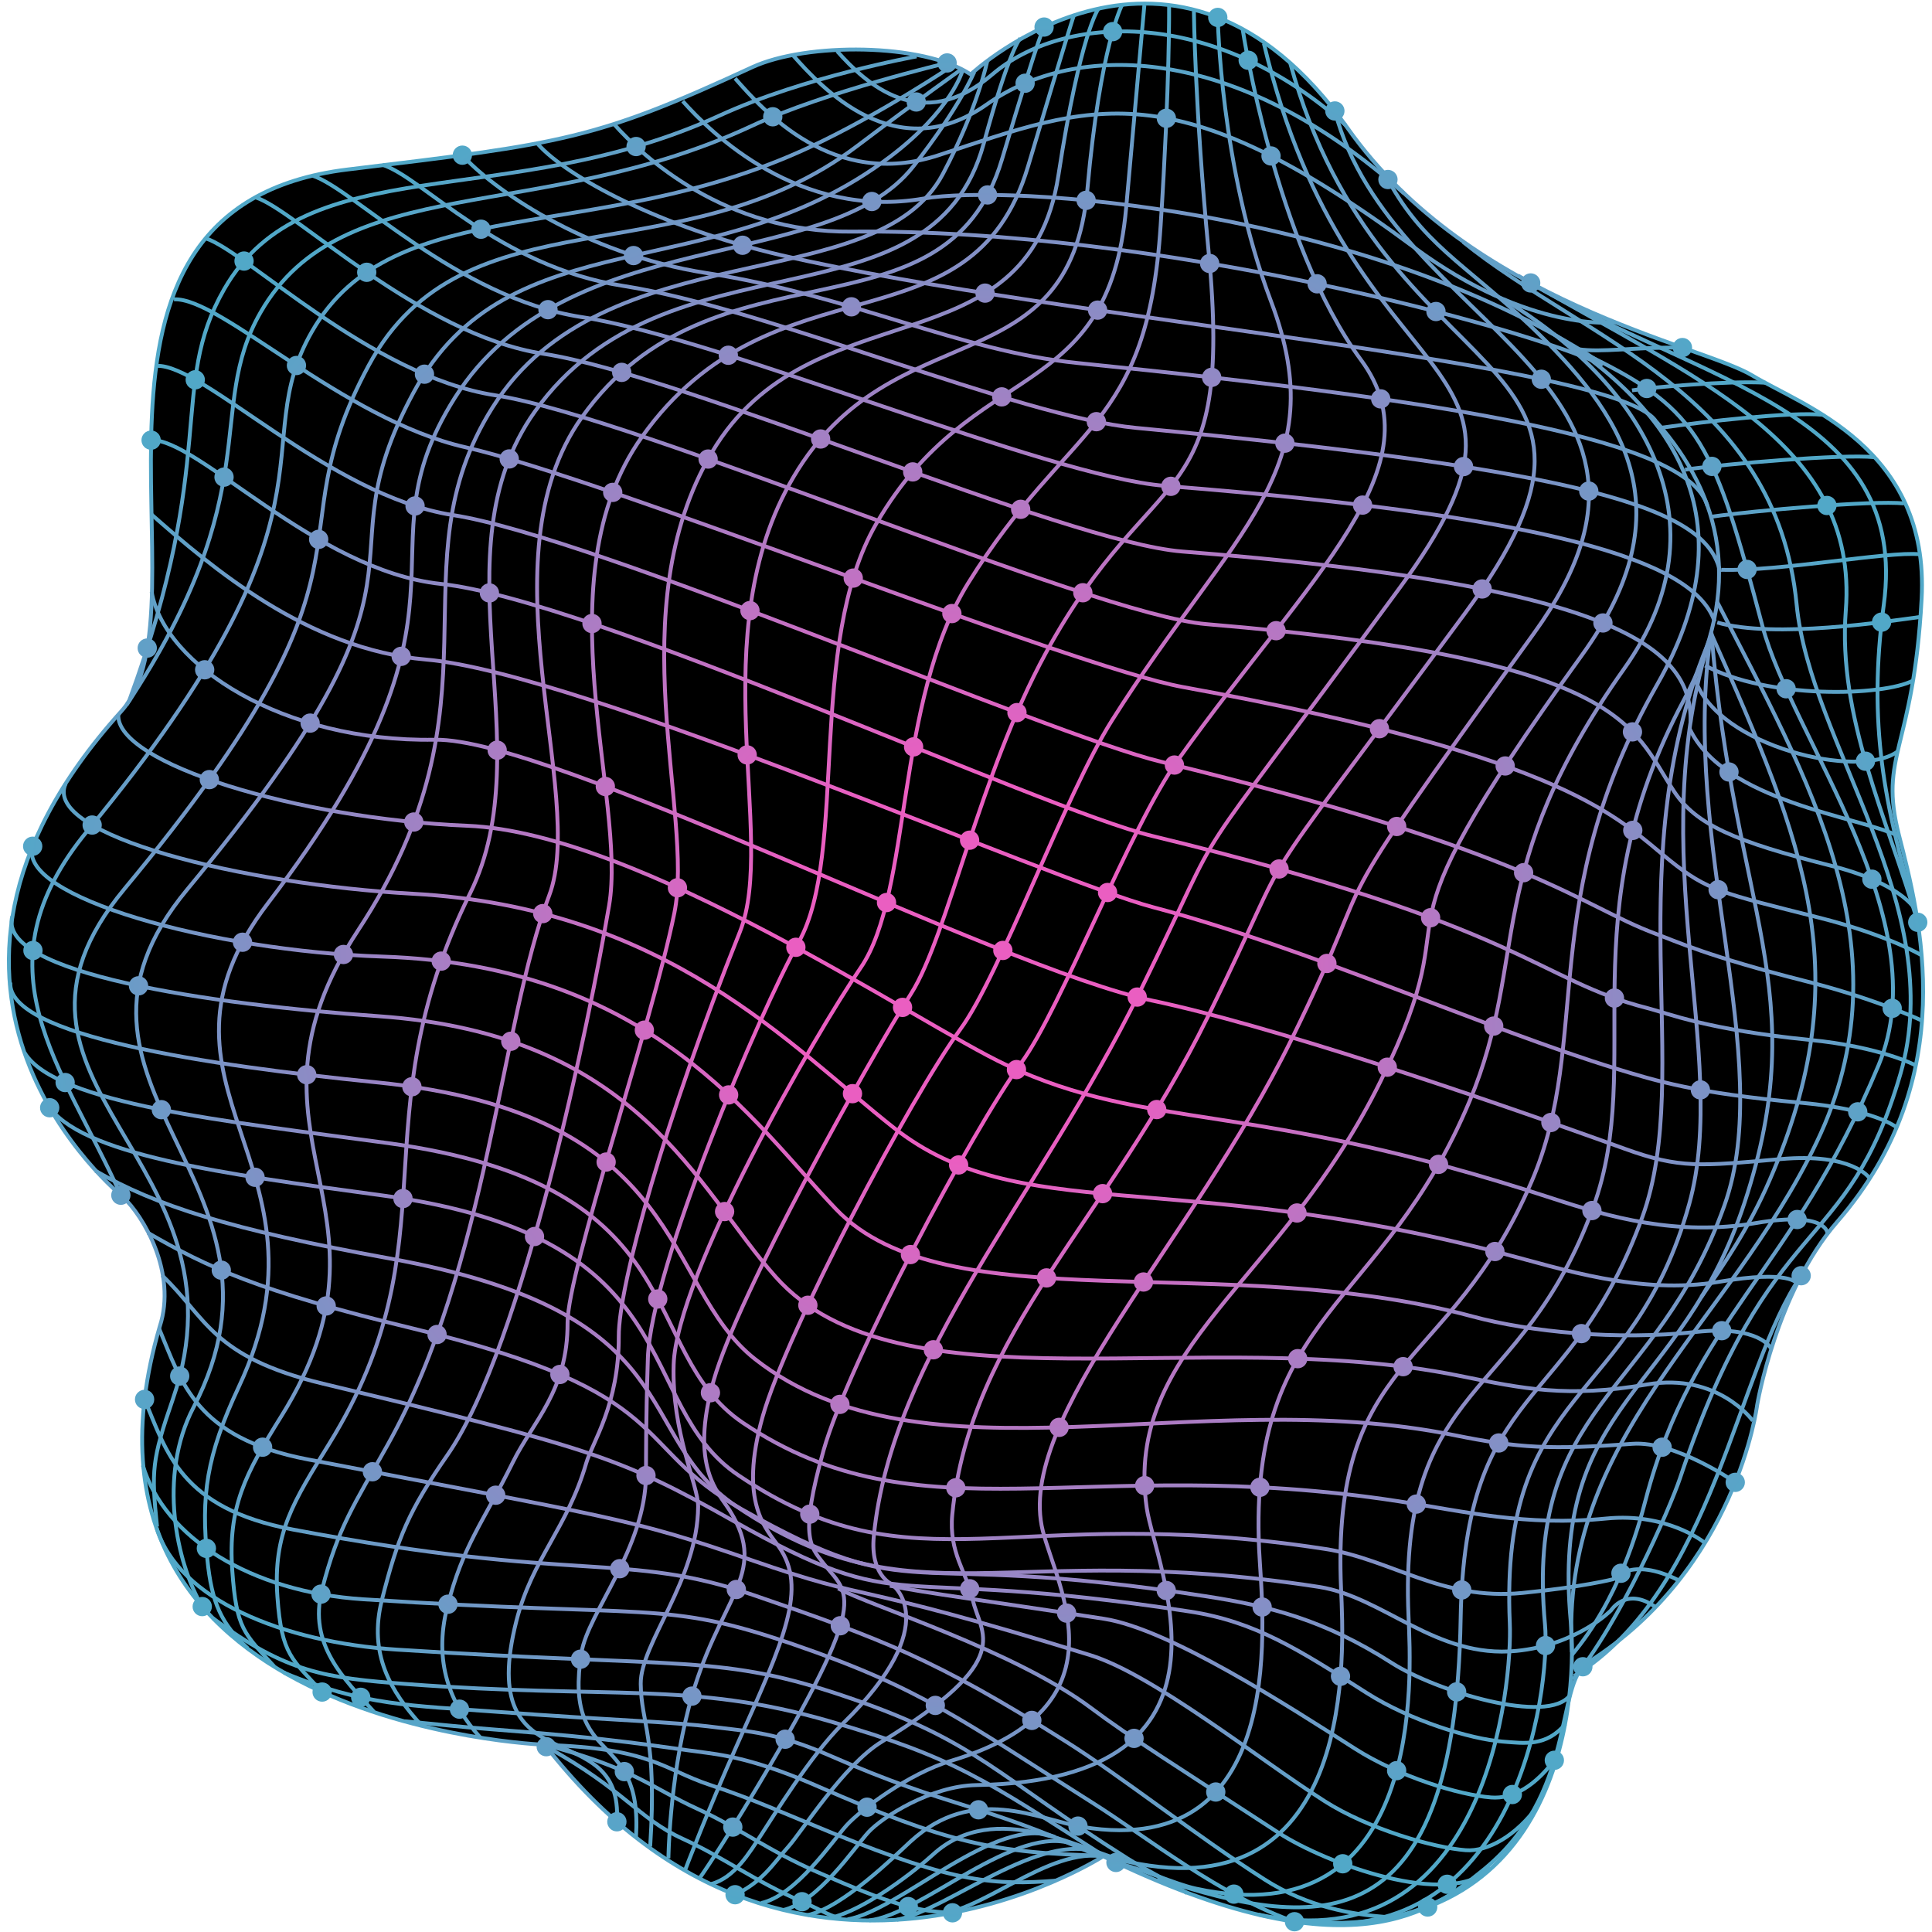
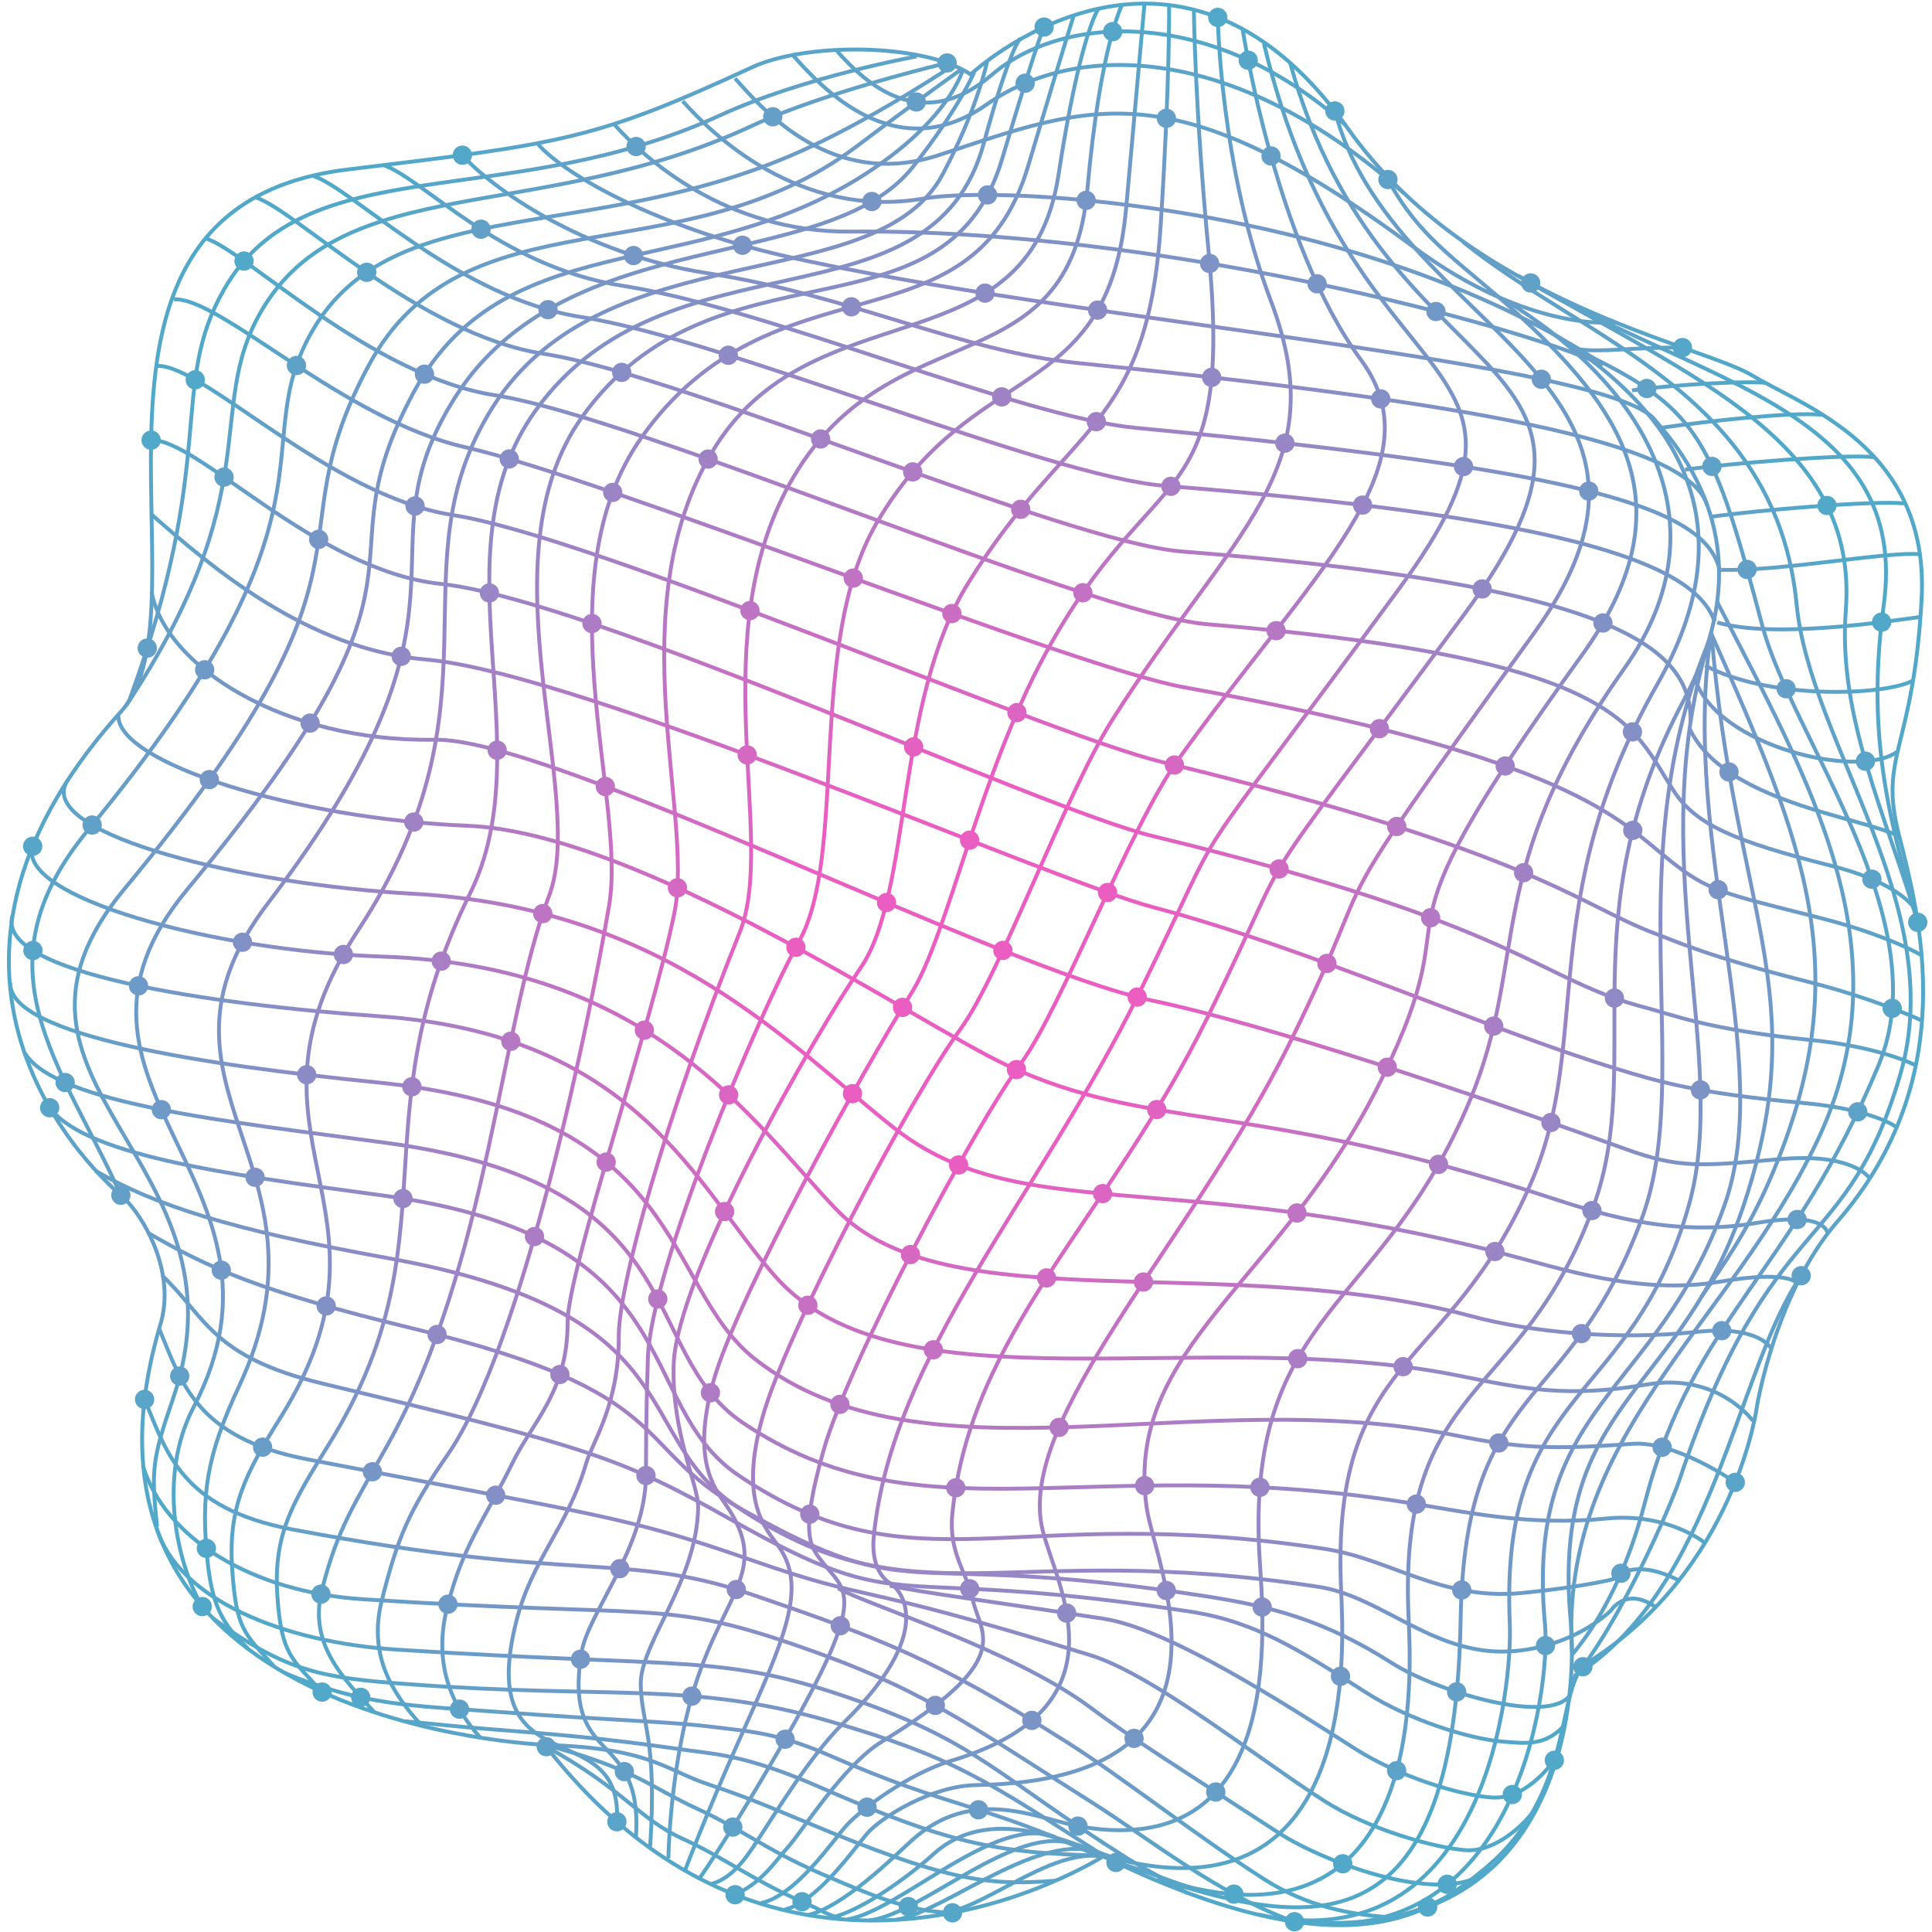
<svg xmlns="http://www.w3.org/2000/svg" class="graphic-sphere-svg" height="100%" viewBox="0 0 500 500" width="100%">
  <defs>
    <radialGradient id="sphere-blob-gradient" gradientUnits="userSpaceOnUse" cx="250.0" cy="250.0" r="250">
      <stop offset="20%" stop-color="#ea5ec1" />
      <stop offset="110%" stop-color="#51a8c8" />
    </radialGradient>
  </defs>
  <g id="sphere-blob-background" stroke="url(#sphere-blob-gradient)">
-     <path class="background" d="M31.353,184.117C55.704,157.148 8.69,53.682 89.988,43.863C145.773,37.125 154.013,36.195 194.672,17.393C208.632,10.936 238.989,11.085 251.208,19.252C251.208,19.252 304,-30.115 348.797,33.208C380.855,78.524 440.402,89.234 453.497,97.177C466.594,105.123 499.45,115.759 497.31,155.017C495.169,194.276 486.114,195.271 491.458,216.174C496.801,237.078 507.933,278.897 475.483,316.182C459.647,334.379 454.74,363.672 454.74,363.672C454.74,363.672 449.503,405.892 410.937,430.249C402.232,435.747 408.451,464.298 383.422,484.297C371.15,494.104 350,511.879 285.497,480.413C285.497,480.413 204.09,532.792 140.98,451.54C140.98,451.54 11.158,446.8 41.334,343.334C45.876,329.451 37.115,314.645 31.738,309.704C31.738,309.704 -34.247,256.766 31.353,184.117Z" />
+     <path class="background" fill="none" d="M31.353,184.117C55.704,157.148 8.69,53.682 89.988,43.863C145.773,37.125 154.013,36.195 194.672,17.393C208.632,10.936 238.989,11.085 251.208,19.252C251.208,19.252 304,-30.115 348.797,33.208C380.855,78.524 440.402,89.234 453.497,97.177C466.594,105.123 499.45,115.759 497.31,155.017C495.169,194.276 486.114,195.271 491.458,216.174C496.801,237.078 507.933,278.897 475.483,316.182C459.647,334.379 454.74,363.672 454.74,363.672C454.74,363.672 449.503,405.892 410.937,430.249C402.232,435.747 408.451,464.298 383.422,484.297C371.15,494.104 350,511.879 285.497,480.413C285.497,480.413 204.09,532.792 140.98,451.54C140.98,451.54 11.158,446.8 41.334,343.334C45.876,329.451 37.115,314.645 31.738,309.704C31.738,309.704 -34.247,256.766 31.353,184.117Z" />
  </g>
  <g id="sphere-blob-vertical" fill="none" stroke="url(#sphere-blob-gradient)" stroke-linejoin="miter" stroke-miterlimit="4">
    <path class="line" d="M321.618,7.703C321.618,7.703 330.012,63.026 352.241,93.163C372.411,120.511 339.295,148.5 304.903,196.595C292.306,214.213 274.734,260.823 264.304,275.059C251.657,292.321 219.461,352.93 213.157,375.286C206.853,397.642 209.636,400.196 213.11,404.594C219.689,412.929 225.639,412.662 196.342,461.845C186.122,478.999 181.04,486.09 181.04,486.09" />
    <path class="line" d="M315.157,4.386C315.157,4.386 315.733,43.078 328.93,77.959C345.457,121.649 319.354,136.464 287.8,186.398C275.587,205.727 258.946,252.167 248.515,266.403C235.868,283.664 203.672,344.274 197.368,366.63C191.064,388.986 198.361,395.718 201.577,400.301C209.047,410.945 203.016,424.182 190.982,451.056C183.16,468.527 177.362,483.823 177.362,483.823" />
    <path class="line" d="M308.978,2.871C308.978,2.871 309.233,27.871 312.769,64.917C319.375,134.091 298.65,117.664 270.656,168.991C253.374,200.679 245.263,242.193 235.828,257.082C224.582,274.828 190.985,334.953 184.681,357.309C178.377,379.665 185.943,386.227 188.89,390.98C199.326,407.813 185.719,413.297 178.295,441.736C173.187,461.307 172.987,480.924 172.987,480.924" />
    <path class="line" d="M302.564,1.3C302.564,1.3 302.772,21.179 300.376,58.312C296.936,111.633 276.594,108.951 250.578,150.877C231.531,181.573 236.057,231.084 222.717,250.491C210.809,267.815 175.075,329.975 174.343,353.161C173.788,370.774 180.714,384.318 180.678,389.884C180.553,408.941 165.715,425.29 165.821,435.772C165.925,446.253 170.088,449.387 168.267,477.885" />
    <path class="line" d="M296.156,1.394C296.156,1.394 294.776,16.606 291.461,53.671C286.856,105.154 251.961,92.177 226.809,135.47C208.669,166.692 219.561,220.739 206.747,243.735C196.33,262.427 168.405,328.238 167.673,351.426C167.118,369.039 167.219,376.106 167.183,381.671C167.059,400.728 152.149,417.388 150.479,427.741C145.646,457.709 166.414,446.956 164.591,475.455" />
    <path class="line" d="M290.37,1.314C290.37,1.314 284.735,11.906 281.42,48.971C276.817,100.453 230.961,80.232 205.434,123.311C181.298,164.039 201.241,216.8 191.472,241.195C172.116,289.535 160.081,332.64 160.14,345.866C160.216,363.488 153.281,373.283 151.723,378.634C146.822,395.484 137.742,403.373 133.653,419.463C122.57,463.076 161.467,442.992 159.645,471.49" />
    <path class="line" d="M284.263,2.283C284.263,2.283 279.562,8.624 273.914,45.387C266.06,96.488 209.771,73.975 184.244,117.055C160.108,157.783 179.725,210.574 174.525,236.284C168.729,264.939 146.83,329.068 146.888,342.294C146.966,359.915 137.979,367.782 132.724,378.428C124.938,394.198 119.839,399.806 115.749,415.896C112.15,430.061 116.446,441.036 124.268,449.63" />
    <path class="line" d="M277.9,4.021C277.9,4.021 276.707,7.345 266.059,43.055C251.377,92.281 200.151,65.145 166.104,113.101C140.051,149.795 162.317,206.974 157.63,234.367C152.701,263.179 135.467,348.217 115.829,376.511C105.778,390.993 102.944,397.889 98.855,413.979C95.256,428.144 101.2,437.86 109.022,446.454" />
    <path class="line" d="M270.348,6.829C270.348,6.829 269.958,5.543 259.31,41.253C244.63,90.479 184.628,60.04 150.581,107.997C124.528,144.688 152.011,205.776 142.111,231.796C129.431,265.126 126.425,327.149 100.31,373.94C91.733,389.31 87.425,395.319 83.336,411.409C79.737,425.573 88.952,434.41 96.774,443.006" />
    <path class="line" d="M264.042,9.962C264.042,9.962 261.372,12.289 254.582,37.16C241.058,86.706 172.463,58.555 138.416,106.51C112.365,143.203 140.512,193.097 121.665,231.182C92.377,290.368 117.726,320.999 85.241,373.567C75.982,388.55 70.628,396.738 71.798,413.282C72.869,428.409 75.597,429.361 83.419,437.957" />
    <path class="line" d="M255.523,15.705C255.523,15.705 253.071,27.915 244.016,45.023C226.826,77.505 156.407,59.5 127.5,105.391C101.36,146.891 131.867,181.12 92.664,240.782C57.725,293.956 106.514,312.43 72.806,366.509C63.488,381.458 58.945,389.926 60.115,406.47C61.186,421.597 63.115,422.652 70.937,431.246" />
    <path class="line" d="M252.151,18.601C252.151,18.601 248.349,27.806 236.356,43.071C214.025,71.489 146.608,57.066 117.703,102.957C91.563,144.456 129.303,155.126 69.345,233.757C33.124,281.261 88.826,301.242 61.834,358.838C53.358,376.918 52.017,387.052 53.665,403.557C54.793,414.849 57.253,420.215 64.115,426.58" />
    <path class="line" d="M249.119,18.21C249.119,18.21 246.334,28.466 230.302,40.595C184.49,75.254 131.69,55.7 106.994,101.637C81.353,149.334 120.006,143.999 48.464,230.177C6.489,280.737 80.678,305.619 50.071,364.244C40.798,382.004 45.641,404.5 52.346,415.789" />
    <path class="line" d="M248.999,17.805C248.999,17.805 237.964,25.581 221.933,37.709C176.121,72.367 120.089,48.685 95.392,94.623C69.752,142.319 103.76,143.852 32.218,230.028C-9.755,280.588 66.295,299.791 44.712,362.168C39.292,377.836 39.153,380.595 40.641,395.088" />
    <path class="line" d="M246.573,16.955C246.573,16.955 228.281,29.33 209.467,38.119C154.44,63.826 101.88,48.93 80.747,85.776C63.204,116.359 91.747,131.392 22.746,214.876C-6.815,250.645 15.916,275.146 31.426,309.642" />
    <path class="line" d="M245.247,16.259C245.247,16.259 213.467,23.75 194.653,32.539C139.628,58.248 88.583,43.971 67.449,80.816C52.881,106.216 69.709,126.628 32.767,182.404" />
    <path class="line" d="M237.212,14.602C237.212,14.602 208.14,19.841 186.266,29.887C131.067,55.237 79.164,37.973 58.031,74.819C43.463,100.22 56.704,118.047 33.39,181.448" />
    <path class="line" d="M327.087,11.217C349.58,105.905 408.118,89.577 362.309,152.046C301.524,234.934 320.634,204.402 294.865,256.925C269.095,309.448 230.745,350.567 226.139,397.579C225.16,407.582 230.762,409.974 230.762,409.974C230.762,409.974 244.987,419.81 218.086,446.11C209.809,454.201 199.886,470.465 196.96,474.893C194.028,479.33 190.199,485.934 184.06,487.579" />
    <path class="line" d="M333.862,16.157C357.846,103.82 430.778,88.772 379,158.911C317.949,241.612 338.35,210.626 312.58,263.15C286.811,315.672 251.061,344.875 246.455,391.886C245.476,401.89 250.229,406.962 251.729,413.929C253.714,423.13 263.345,429.227 228.157,450.779C218.248,456.848 207.463,474.151 203.881,478.087C200.297,482.025 197.52,486.922 190.205,490.366" />
    <path class="line" d="M345.438,28.66C360.338,85.075 444.017,98.698 397.043,163.805C336.911,247.151 359.935,216.62 334.167,269.143C308.397,321.666 262.558,367.178 269.885,396.223C273.566,410.813 292.067,441.904 246.2,455.674C235.03,459.026 222.705,468.427 219.122,472.364C215.539,476.3 206.1,490.517 196.956,492.518" />
    <path class="line" d="M358.467,45.084C367.791,63.138 378.929,67.991 396.017,84.294C419.79,106.974 436.774,131.602 409.446,169.481C349.312,252.827 383.133,227.135 357.363,279.658C331.593,332.182 290.824,348.612 296.767,390.238C298.893,405.123 325.374,460.782 252.69,461.978C241.012,462.171 228.3,470.258 224.717,474.194C221.134,478.131 211.694,492.348 202.551,494.349" />
    <path class="line" d="M389.097,77.417C425.046,99.295 447.336,134.918 420.347,173.032C383.216,225.469 395.966,247.417 380.372,284.853C357.895,338.813 323.128,339.327 325.857,401.011C326.522,416.027 334.989,481.914 280.074,472.796C268.559,470.884 251.92,461.635 235.616,476.606C231.69,480.213 218.153,493.634 209.011,495.634" />
    <path class="line" d="M411.439,92.224C440.115,106.19 443.643,115.011 456.102,161.969C463.839,191.13 501.772,238.224 486.18,275.658C463.702,329.619 438.234,341.177 425.904,388.098C423.911,395.691 418.894,413.93 406.755,428.346" />
    <path class="line" d="M378.653,62.623C410.11,88.054 459.715,101.895 464.97,156.47C468.434,192.451 504.382,234.685 491.83,277.93C477.911,325.877 458.287,312.419 434.772,382.599C432.278,390.048 419.172,420.247 407.033,434.663" />
    <path class="line" d="M399.888,85.099C435.838,106.979 451.974,136.591 428.9,177.107C397.16,232.841 412.213,268.962 396.388,305.757C374.841,355.854 344.346,349.823 347.077,411.507C347.741,426.522 351.645,494.784 291.998,481.837C280.593,479.363 257.696,465.043 241.392,480.015C237.466,483.622 224.017,494.336 214.873,496.337" />
    <path class="line" d="M428.715,109.205C445.617,128.319 451.351,152.033 435.807,181.116C405.614,237.613 425.999,274.776 412.355,312.341C393.751,363.563 361.799,356.751 364.53,418.435C365.195,433.45 369.099,501.712 309.452,488.765C304.035,487.589 296.026,483.743 287.363,481.631" />
    <path class="line" d="M442.925,164.414C418.05,222.245 438.678,277.415 425.034,314.98C406.429,366.202 379.086,357.194 378.015,418.927C376.575,502.01 342.369,500.432 299.51,486.091" />
    <path class="line" d="M442.773,164.375C424.672,220.462 447.868,273.141 437.16,311.613C422.531,364.174 388.006,358.415 390.736,420.099C391.4,435.114 385.251,508.426 325.605,495.479" />
    <path class="line" d="M442.819,163.831C434.708,218.394 459.81,274.008 446.271,311.983C428.559,361.668 394.51,362.985 399.848,420.469C401.316,436.274 392.8,509.981 329.691,496.214" />
    <path class="line" d="M442.916,163.723C448.689,235.775 469.48,256.475 451.481,311.26C435.022,361.359 401.179,362.267 406.516,419.75C407.985,435.556 406.93,504.358 334.418,497.145" />
    <path class="line" d="M444.351,155.667C467.997,201.883 494.062,245.694 470.128,295.647C447.304,343.28 403.438,371.95 406.82,427.567" />
    <path class="line" d="M442.792,163.794C467.308,219.099 481.067,252.032 458.017,305.326C452.458,318.182 446.001,327.447 440.317,335.635" />
    <path class="line" d="M466.242,330.001C449.298,354.464 443.705,411.279 407.379,433.754" />
    <path class="line" d="M496.357,238.835C488.267,211.39 475.576,185.487 477.69,157.996C481.049,114.338 438.832,98.197 392.847,71.323" />
    <path class="line" d="M495.789,235.954C487.701,208.508 483.349,187.307 487.508,156.62C494.319,106.355 441.131,99.599 395.146,72.724" />
    <path class="line" d="M273.032,475.413C257.925,469.326 233.03,494.431 219.367,496.715" />
    <path class="line" d="M278.276,477.432C263.169,471.345 238.349,495.655 224.925,496.988" />
    <path class="line" d="M284.561,479.592C269.453,473.505 245.062,494.45 232.092,496.824" />
    <path class="line" d="M289.362,481.433C274.254,475.346 256.099,494.107 242.673,495.44" />
  </g>
  <g id="sphere-blob-horizontal" fill="none" stroke="url(#sphere-blob-gradient)" stroke-linejoin="miter" stroke-miterlimit="4">
    <path class="line" d="M216.649,13.248C224.025,21.567 238.402,35.018 256.77,19.288C275.136,3.557 313.829,1.542 348.276,32.408" />
    <path class="line" d="M205.194,14.279C212.572,22.599 231.776,43.697 255.392,27.014C278.528,10.67 319.572,11.033 363.359,50.051" />
    <path class="line" d="M190.238,20.291C197.616,28.61 215.491,49.224 243.067,40.116C282.825,26.985 303.298,17.62 365.92,63.986C396.029,86.279 418.11,83.411 418.11,83.411" />
    <path class="line" d="M176.692,26.183C184.069,34.501 206.839,56.904 239.014,51.388C260.755,47.662 352.112,53.559 413.383,93.311" />
    <path class="line" d="M158.979,32.204C166.358,40.522 187.67,60.283 220.331,59.943C299.859,59.114 394.619,84.677 414.793,94.513" />
    <path class="line" d="M139.242,37.334C146.621,45.652 170.513,58.726 202.306,66.078C275.599,83.029 421.018,93.858 428.793,109.438C428.811,109.473 428.818,109.513 428.829,109.551" />
    <path class="line" d="M119.621,40.111C127,48.429 150.728,65.691 182.991,70.688C219.913,76.409 248.428,90.868 278.79,93.94C378.809,104.059 437.195,114.141 441.855,130.909" />
    <path class="line" d="M98.983,42.658C109.245,45.851 129.06,69 161.325,73.998C198.244,79.718 263.599,107.85 293.98,110.735C410.706,121.82 441.947,131.479 445.147,148.033" />
    <path class="line" d="M80.925,45.491C91.187,48.682 118.191,77.051 150.454,82.05C187.375,87.771 270.978,123.33 301.404,125.729C410.209,134.304 438.823,146.821 443.746,160.838" />
    <path class="line" d="M66.147,51.087C76.409,54.278 108.413,86.562 140.676,91.561C177.597,97.281 275.534,140.335 305.958,142.732C414.765,151.307 438.122,166.482 437.511,186.99" />
    <path class="line" d="M53.233,61.69C63.494,64.883 95.886,97.298 128.151,102.298C165.07,108.017 282.233,159.019 312.259,161.532C421.02,170.631 422.045,187.764 433.243,204.807C438.926,213.454 448.926,217.763 473.977,224.082C492.056,228.643 495.595,235.309 495.595,235.309" />
    <path class="line" d="M45.017,77.474C56.974,76.799 88.627,108.55 120.457,115.75C157.119,124.041 276.787,172.464 306.177,177.814C406.828,196.137 418.743,211.97 432.249,222.753C441.973,230.516 445.557,231.13 470.608,237.45C488.688,242.01 497.326,247.249 497.326,247.249" />
    <path class="line" d="M40.49,94.692C52.448,94.016 84.991,128.31 117.254,133.31C154.174,139.029 271.165,190.046 300.423,197.128C396.98,220.504 408.684,234.294 428.431,241.64C433.484,243.522 442.274,247.607 467.327,253.927C485.405,258.488 497.371,264.121 497.371,264.121" />
    <path class="line" d="M38.985,113.91C50.942,113.236 81.595,147.688 114.07,151.114C153.162,155.242 269.068,209.298 298.327,216.38C394.884,239.756 397.736,253.623 426.335,260.893C431.565,262.223 441.936,266.503 468.288,269.113C486.859,270.95 495.776,275.718 495.776,275.718" />
    <path class="line" d="M39.106,133.056C54.686,146.769 79.561,168.067 110.206,170.688C150.373,174.123 272.017,227.83 298.376,234.775C337.974,245.21 385.257,266.503 418.266,276.574C428.572,279.717 438.423,282.873 466.549,285.434C485.135,287.128 490.853,291.753 490.853,291.753" />
    <path class="line" d="M39.241,153.152C42.525,172.068 73.135,192.121 112.482,191.439C142.844,190.911 258.166,250.54 298.047,258.921C328.183,265.256 380.522,282.881 420.542,297.325C434.784,302.464 439.934,301.811 460.868,299.968C479.458,298.331 483.748,304.812 483.748,304.812" />
    <path class="line" d="M30.619,184.942C29.92,197.518 76.916,211.909 120.938,213.705C165.477,215.52 237.701,264.988 260.355,275.577C297.73,293.047 323.179,284.371 401.938,310.193C416.33,314.912 433.91,320.012 454.528,316.51C472.92,313.387 472.94,319.165 472.94,319.165" />
    <path class="line" d="M16.992,202.823C10.857,216.1 62.882,228.895 106.873,231.305C172.594,234.905 204.562,270.785 231.369,291.901C263.656,317.33 303.336,302.161 389.08,324.446C403.748,328.259 424.35,335.217 444.966,331.717C463.36,328.594 465.017,332.131 465.017,332.131" />
    <path class="line" d="M8.475,218.925C4.113,232.049 54.865,246.102 98.899,247.562C168.772,249.88 194.676,290.293 216.413,312.973C244.779,342.57 317.073,323.408 381.106,340.702C395.753,344.659 418.194,346.952 438.993,344.7C455.435,342.919 458.329,348.973 458.329,348.973" />
    <path class="line" d="M3.18,237.142C-0.758,251.82 54.019,259.926 97.966,262.994C165.395,267.7 180.192,307.388 200.754,330.473C232.47,366.079 311.41,342.615 377.68,356.055C394.377,359.441 405.636,361.799 426.253,358.299C444.645,355.175 453.634,367.703 453.634,367.703" />
    <path class="line" d="M2.667,254.256C1.887,268.05 53.622,275.722 97.453,280.108C178.313,288.198 171.04,332.636 195.45,351.77C238.829,385.777 310.085,357.975 376.355,371.415C393.051,374.802 401.548,375.217 422.41,373.659C433.654,372.819 449.146,383.671 449.146,383.671" />
    <path class="line" d="M6.411,272.527C14.602,285.687 58.836,290.203 100.25,295.817C180.764,306.73 164.563,349.587 192.301,368.251C238.091,399.062 280.753,376.005 362.048,388.543C378.893,391.139 394.888,395.052 415.703,392.993C431.452,391.434 440.982,399.117 440.982,399.117" />
    <path class="line" d="M12.2,285.719C20.391,298.879 57.683,303.784 99.097,309.398C179.611,320.311 163.41,363.168 191.148,381.832C236.938,412.643 261.721,388.343 343.017,400.881C359.86,403.479 373.142,414.317 393.96,412.256C409.706,410.698 417.435,408.712 417.435,408.712C417.435,408.712 422.005,402.748 434.278,408.901" />
    <path class="line" d="M24.729,303.019C40.241,311.956 59.453,318.206 100.569,325.639C179.703,339.949 162.904,371.22 190.642,389.884C236.432,420.695 260.011,398.145 341.308,410.684C358.15,413.28 371.648,429.312 392.464,427.251C408.212,425.692 416.929,416.764 416.929,416.764C416.929,416.764 420.84,410.561 428.368,415.847" />
    <path class="line" d="M38.241,319.033C53.753,327.969 66.476,334.048 107.071,343.862C176.055,360.539 162.754,374.141 191.921,390.576C238.36,416.741 230.545,400.538 311.842,413.075C328.685,415.673 342.687,419.194 360.224,430.394C371.567,437.637 400.671,446.584 406.358,438.685" />
    <path class="line" d="M41.922,330.056C53.425,340.958 54.787,351.189 83.557,358.087C152.575,374.631 160.346,377.028 189.513,393.462C235.953,419.627 226.689,404.54 307.986,417.077C324.83,419.675 336.093,426.889 353.63,438.089C364.973,445.333 380.595,450.08 388.861,450.719C394.488,451.153 400.193,452.094 405.1,446.186" />
    <path class="line" d="M230.294,410.383C239.565,412.297 254.568,414.139 285.683,418.938C302.527,421.535 333.124,441.35 350.661,452.551C362.004,459.795 377.625,464.542 385.892,465.18C391.519,465.615 397.387,462.366 403.073,454.469" />
    <path class="line" d="M216.906,411.079C225.322,415.67 262.507,427.075 282.548,442.165C292.005,449.284 305.653,457.878 330.877,474.318C342.977,482.204 375.075,494.144 385.637,483.504" />
    <path class="line" d="M41.188,343.858C46.926,357.524 50.482,372.086 79.546,377.673C156.929,392.542 162.656,392.677 194.348,403.719C227.432,415.245 217.982,408.558 282.146,428.349C298.412,433.367 325.256,454.923 342.793,466.124C354.136,473.367 371.06,478.192 379.327,478.832C384.954,479.267 392.403,475.119 398.089,467.219" />
    <path class="line" d="M37.355,362.012C43.093,375.678 46.633,390.319 75.713,395.827C150.033,409.901 161.552,401.321 195.181,412.866C228.318,424.242 241.874,429.261 275.957,450.768C290.3,459.818 309.725,475.202 327.263,486.403C338.604,493.646 350.191,495.459 358.458,496.098C364.085,496.533 378.528,489.975 385.764,483.326" />
    <path class="line" d="M36.955,379.211C42.556,397.895 64.827,412.006 94.008,413.894C169.534,418.781 171.722,414.02 205.352,425.565C238.488,436.941 248.633,445.039 282.718,466.546C297.061,475.595 315.948,490.842 335.713,497.58" />
    <path class="line" d="M40.507,395.353C46.107,414.037 73.391,425.025 102.572,426.913C178.098,431.8 186.317,427.905 219.945,439.45C253.082,450.827 257.76,459.491 291.845,480.998C296.354,483.843 301.833,486.426 307.224,489.943" />
    <path class="line" d="M55.151,418.827C74.193,432.94 84.18,434.251 105.373,435.839C158.01,439.782 178.881,435.061 214.809,445.488C247.251,454.901 254.948,460.638 285.864,480.422" />
    <path class="line" d="M73.468,432.89C94.118,441.502 106.808,441.384 127.999,442.972C160.4,445.399 172.864,445.449 185.464,447.046C193.333,448.042 201.116,448.392 214.273,454.145C247.359,468.612 252.979,466.104 284.387,480.44" />
    <path class="line" d="M104.739,445.466C112.603,446.171 118.847,446.916 127.769,447.584C160.17,450.01 169.892,451.972 182.491,453.568C190.362,454.565 198.794,456.67 211.951,462.424C245.037,476.891 257.373,479.658 285.887,480.256" />
    <path class="line" d="M141.044,451.584C168.569,452.417 171.626,457.917 183.663,461.91C195.47,465.828 202.389,469.095 215.697,474.502C247.572,487.455 257.472,487.912 273.358,486.704" />
    <path class="line" d="M140.99,451.54C164.211,457.663 168.806,462.79 180.324,468.053C191.318,473.075 198.468,478.776 211.625,484.53C230.507,492.786 237.232,494.731 246.79,495.04" />
    <path class="line" d="M141.326,452.011C161.619,463.187 165.152,470.607 176.671,475.869C187.664,480.891 194.815,486.593 207.971,492.346C213.74,494.869 213.005,495.031 217.583,496.567" />
    <path class="line" d="M435.565,89.949C422.22,89.839 414.748,91.286 408.418,90.37" />
    <path class="line" d="M422.365,101.03C426.705,100.283 447.207,98.475 456.889,99.047" />
    <path class="line" d="M429.96,110.698C441.039,109.123 463.466,106.528 471.728,107.346" />
    <path class="line" d="M436.084,121.549C447.163,119.974 476.784,117.495 485.047,118.313" />
    <path class="line" d="M443.019,133.715C454.096,132.141 484.515,129.465 492.777,130.284" />
    <path class="line" d="M445.479,147.464C460.814,147.937 488.533,142.626 496.794,143.445" />
    <path class="line" d="M444.422,161.104C459.307,165.356 488.451,160.808 496.946,159.667" />
    <path class="line" d="M441.285,172.229C457.385,180.997 487.384,180.199 495.092,176.13" />
    <path class="line" d="M438.734,175.927C444.679,193.231 481.033,201.774 491.035,194.532" />
    <path class="line" d="M437.286,188.591C446.192,207.507 481.257,211.341 491.365,216.385" />
  </g>
  <g class="dots" fill="url(#sphere-blob-gradient)">
    <circle cx="323.03" cy="15.59" r="2.5" />
    <circle cx="328.94" cy="40.36" r="2.5" />
    <circle cx="340.87" cy="73.45" r="2.5" />
    <circle cx="357.33" cy="103.23" r="2.5" />
    <circle cx="352.63" cy="130.72" r="2.5" />
    <circle cx="330.25" cy="163.22" r="2.5" />
    <circle cx="303.94" cy="197.99" r="2.5" />
    <circle cx="286.64" cy="230.98" r="2.5" />
    <circle cx="263.06" cy="276.81" r="2.5" />
    <circle cx="248.09" cy="301.49" r="2.5" />
    <circle cx="235.62" cy="324.68" r="2.5" />
    <circle cx="217.37" cy="363.45" r="2.5" />
    <circle cx="209.57" cy="391.86" r="2.5" />
    <circle cx="217.47" cy="420.74" r="2.5" />
    <circle cx="203.2" cy="450.11" r="2.5" />
    <circle cx="189.65" cy="472.85" r="2.5" />
    <circle cx="332.53" cy="114.69" r="2.5" />
    <circle cx="259.54" cy="245.97" r="2.5" />
    <circle cx="209.08" cy="337.8" r="2.5" />
    <circle cx="313.06" cy="68.19" r="2.5" />
    <circle cx="313.58" cy="97.66" r="2.5" />
    <circle cx="303.02" cy="125.86" r="2.5" />
    <circle cx="280.24" cy="153.4" r="2.5" />
    <circle cx="263.19" cy="184.42" r="2.5" />
    <circle cx="250.93" cy="217.44" r="2.5" />
    <circle cx="233.58" cy="260.71" r="2.5" />
    <circle cx="220.62" cy="283.04" r="2.5" />
    <circle cx="183.86" cy="360.44" r="2.5" />
    <circle cx="190.56" cy="411.36" r="2.5" />
    <circle cx="179.06" cy="438.96" r="2.5" />
    <circle cx="301.86" cy="30.61" r="2.5" />
    <circle cx="283.73" cy="109.13" r="2.5" />
    <circle cx="264.15" cy="131.81" r="2.5" />
    <circle cx="246.35" cy="158.79" r="2.5" />
    <circle cx="236.44" cy="193.29" r="2.5" />
    <circle cx="229.43" cy="233.58" r="2.5" />
    <circle cx="187.53" cy="313.55" r="2.5" />
    <circle cx="284.06" cy="80.26" r="2.5" />
    <circle cx="259.25" cy="102.71" r="2.5" />
    <circle cx="236.21" cy="122.13" r="2.5" />
    <circle cx="220.82" cy="149.61" r="2.5" />
    <circle cx="205.97" cy="245.16" r="2.5" />
    <circle cx="188.57" cy="283.36" r="2.5" />
    <circle cx="170.23" cy="336.18" r="2.5" />
    <circle cx="167.18" cy="381.87" r="2.5" />
    <circle cx="160.4" cy="405.97" r="2.5" />
    <circle cx="150.24" cy="429.4" r="2.5" />
    <circle cx="161.58" cy="458.49" r="2.5" />
    <circle cx="287.95" cy="8.19" r="2.5" />
    <circle cx="281.09" cy="51.85" r="2.5" />
    <circle cx="212.38" cy="113.61" r="2.5" />
    <circle cx="194.09" cy="158.02" r="2.5" />
    <circle cx="193.37" cy="195.37" r="2.5" />
    <circle cx="254.93" cy="75.86" r="2.5" />
    <circle cx="183.26" cy="118.8" r="2.5" />
    <circle cx="175.32" cy="229.76" r="2.5" />
    <circle cx="166.76" cy="266.6" r="2.5" />
    <circle cx="156.87" cy="300.74" r="2.5" />
    <circle cx="144.9" cy="355.71" r="2.5" />
    <circle cx="128.29" cy="386.96" r="2.5" />
    <circle cx="115.94" cy="415.17" r="2.5" />
    <circle cx="118.91" cy="442.33" r="2.5" />
    <circle cx="220.34" cy="79.4" r="2.5" />
    <circle cx="188.49" cy="91.94" r="2.5" />
    <circle cx="158.57" cy="127.43" r="2.5" />
    <circle cx="153.21" cy="161.37" r="2.5" />
    <circle cx="156.66" cy="203.54" r="2.5" />
    <circle cx="138.33" cy="320.01" r="2.5" />
    <circle cx="265.3" cy="21.54" r="2.5" />
    <circle cx="255.58" cy="50.45" r="2.5" />
    <circle cx="160.9" cy="96.37" r="2.5" />
    <circle cx="140.47" cy="236.44" r="2.5" />
    <circle cx="132.19" cy="269.48" r="2.5" />
    <circle cx="113.11" cy="345.37" r="2.5" />
    <circle cx="96.38" cy="380.89" r="2.5" />
    <circle cx="83.07" cy="412.56" r="2.5" />
    <circle cx="93.35" cy="439.26" r="2.5" />
    <circle cx="131.79" cy="118.77" r="2.5" />
    <circle cx="126.66" cy="153.45" r="2.5" />
    <circle cx="128.67" cy="194.15" r="2.5" />
    <circle cx="114.19" cy="248.74" r="2.5" />
    <circle cx="106.6" cy="281.25" r="2.5" />
    <circle cx="104.29" cy="310.18" r="2.5" />
    <circle cx="107.09" cy="212.74" r="2.5" />
    <circle cx="88.88" cy="247.02" r="2.5" />
    <circle cx="79.38" cy="278.14" r="2.5" />
    <circle cx="84.42" cy="337.98" r="2.5" />
    <circle cx="67.96" cy="374.53" r="2.5" />
    <circle cx="225.63" cy="52.15" r="2.5" />
    <circle cx="192.16" cy="63.47" r="2.5" />
    <circle cx="141.82" cy="80.14" r="2.5" />
    <circle cx="107.42" cy="130.94" r="2.5" />
    <circle cx="103.83" cy="169.86" r="2.5" />
    <circle cx="62.76" cy="243.85" r="2.5" />
    <circle cx="66.01" cy="304.68" r="2.5" />
    <circle cx="53.41" cy="400.71" r="2.5" />
    <circle cx="163.96" cy="66.14" r="2.5" />
    <circle cx="109.85" cy="96.84" r="2.5" />
    <circle cx="80.26" cy="187.14" r="2.5" />
    <circle cx="35.85" cy="255.13" r="2.5" />
    <circle cx="41.76" cy="287.18" r="2.5" />
    <circle cx="57.27" cy="328.72" r="2.5" />
    <circle cx="237.13" cy="26.39" r="2.5" />
    <circle cx="82.47" cy="139.58" r="2.5" />
    <circle cx="54.18" cy="201.76" r="2.5" />
    <circle cx="46.51" cy="356.12" r="2.5" />
    <circle cx="124.48" cy="59.32" r="2.5" />
    <circle cx="94.91" cy="70.47" r="2.5" />
    <circle cx="76.72" cy="94.59" r="2.5" />
    <circle cx="52.97" cy="173.34" r="2.5" />
    <circle cx="23.85" cy="213.52" r="2.5" />
    <circle cx="8.53" cy="245.99" r="2.5" />
    <circle cx="16.86" cy="280.16" r="2.5" />
    <circle cx="199.99" cy="30.22" r="2.5" />
    <circle cx="57.98" cy="123.48" r="2.5" />
    <circle cx="164.62" cy="37.92" r="2.5" />
    <circle cx="63.16" cy="67.56" r="2.5" />
    <circle cx="50.53" cy="98.29" r="2.5" />
    <circle cx="378.76" cy="120.75" r="2.5" />
    <circle cx="294.31" cy="258.04" r="2.5" />
    <circle cx="241.55" cy="349.32" r="2.5" />
    <circle cx="371.63" cy="80.62" r="2.5" />
    <circle cx="383.58" cy="152.42" r="2.5" />
    <circle cx="357" cy="188.58" r="2.5" />
    <circle cx="331.02" cy="224.89" r="2.5" />
    <circle cx="299.36" cy="287.15" r="2.5" />
    <circle cx="285.35" cy="308.91" r="2.5" />
    <circle cx="270.85" cy="330.72" r="2.5" />
    <circle cx="247.36" cy="385.04" r="2.5" />
    <circle cx="250.96" cy="411.17" r="2.5" />
    <circle cx="242.06" cy="441.36" r="2.5" />
    <circle cx="398.89" cy="98.15" r="2.5" />
    <circle cx="411.17" cy="127.09" r="2.5" />
    <circle cx="361.47" cy="213.89" r="2.5" />
    <circle cx="343.4" cy="249.34" r="2.5" />
    <circle cx="295.93" cy="331.78" r="2.5" />
    <circle cx="274.1" cy="369.4" r="2.5" />
    <circle cx="276.04" cy="417.47" r="2.5" />
    <circle cx="267.04" cy="445.24" r="2.5" />
    <circle cx="224.39" cy="467.7" r="2.5" />
    <circle cx="359.2" cy="46.46" r="2.5" />
    <circle cx="414.84" cy="161.22" r="2.5" />
    <circle cx="389.54" cy="198.23" r="2.5" />
    <circle cx="370.24" cy="237.5" r="2.5" />
    <circle cx="359.03" cy="276.19" r="2.5" />
    <circle cx="335.66" cy="313.92" r="2.5" />
    <circle cx="296.24" cy="384.48" r="2.5" />
    <circle cx="301.83" cy="411.62" r="2.5" />
    <circle cx="293.49" cy="449.89" r="2.5" />
    <circle cx="207.56" cy="492.16" r="2.5" />
    <circle cx="394.31" cy="225.85" r="2.5" />
    <circle cx="386.57" cy="265.55" r="2.5" />
    <circle cx="372.29" cy="301.34" r="2.5" />
    <circle cx="335.85" cy="351.62" r="2.5" />
    <circle cx="326.07" cy="384.91" r="2.5" />
    <circle cx="326.64" cy="415.9" r="2.5" />
    <circle cx="314.64" cy="463.77" r="2.5" />
    <circle cx="278.98" cy="472.59" r="2.5" />
    <circle cx="253.23" cy="468.37" r="2.5" />
    <circle cx="484.44" cy="227.53" r="2.5" />
    <circle cx="489.7" cy="260.95" r="2.5" />
    <circle cx="480.78" cy="287.74" r="2.5" />
    <circle cx="465.1" cy="315.61" r="2.5" />
    <circle cx="445.59" cy="344.38" r="2.5" />
    <circle cx="430.16" cy="374.54" r="2.5" />
    <circle cx="419.5" cy="407.16" r="2.5" />
    <circle cx="426.19" cy="100.54" r="2.5" />
    <circle cx="443.04" cy="120.7" r="2.5" />
    <circle cx="452.15" cy="147.37" r="2.5" />
    <circle cx="462.25" cy="178.25" r="2.5" />
    <circle cx="422.48" cy="189.41" r="2.5" />
    <circle cx="401.37" cy="290.5" r="2.5" />
    <circle cx="386.88" cy="323.89" r="2.5" />
    <circle cx="363.12" cy="353.69" r="2.5" />
    <circle cx="346.92" cy="433.82" r="2.5" />
    <circle cx="422.56" cy="214.9" r="2.5" />
    <circle cx="417.82" cy="258.3" r="2.5" />
    <circle cx="411.99" cy="313.29" r="2.5" />
    <circle cx="366.54" cy="389.26" r="2.5" />
    <circle cx="361.45" cy="458.24" r="2.5" />
    <circle cx="347.5" cy="482.34" r="2.5" />
    <circle cx="319.33" cy="490.2" r="2.5" />
    <circle cx="409.27" cy="345.14" r="2.5" />
    <circle cx="387.88" cy="373.44" r="2.5" />
    <circle cx="378.3" cy="411.48" r="2.5" />
    <circle cx="376.98" cy="437.86" r="2.5" />
    <circle cx="440.06" cy="282.06" r="2.5" />
    <circle cx="444.65" cy="230.25" r="2.5" />
    <circle cx="399.97" cy="425.87" r="2.5" />
    <circle cx="391.39" cy="464.42" r="2.5" />
    <circle cx="374.53" cy="487.65" r="2.5" />
    <circle cx="447.46" cy="199.79" r="2.5" />
    <circle cx="472.81" cy="130.82" r="2.5" />
    <circle cx="482.78" cy="197" r="2.5" />
    <circle cx="486.96" cy="161.01" r="2.5" />
    <circle cx="235.06" cy="493.42" r="2.5" />
    <circle cx="315.16" cy="4.51" r="2.5" />
    <circle cx="159.65" cy="471.47" r="2.5" />
    <circle cx="270.21" cy="7" r="2.5" />
    <circle cx="83.37" cy="437.9" r="2.5" />
    <circle cx="52.34" cy="415.78" r="2.5" />
    <circle cx="31.28" cy="309.32" r="2.5" />
    <circle cx="245.11" cy="16.29" r="2.5" />
    <circle cx="38.11" cy="167.72" r="2.5" />
    <circle cx="190.24" cy="490.35" r="2.5" />
    <circle cx="345.46" cy="28.72" r="2.5" />
    <circle cx="409.64" cy="431.35" r="2.5" />
    <circle cx="288.81" cy="482" r="2.5" />
    <circle cx="369.48" cy="493.53" r="2.5" />
    <circle cx="466.14" cy="330.15" r="2.5" />
    <circle cx="496.31" cy="238.69" r="2.5" />
    <circle cx="396.14" cy="73.23" r="2.5" />
    <circle cx="119.66" cy="40.16" r="2.5" />
    <circle cx="39.11" cy="113.91" r="2.5" />
    <circle cx="8.46" cy="219.01" r="2.5" />
    <circle cx="449.08" cy="383.63" r="2.5" />
    <circle cx="12.86" cy="286.68" r="2.5" />
    <circle cx="402.26" cy="455.56" r="2.5" />
    <circle cx="37.42" cy="362.17" r="2.5" />
    <circle cx="335.02" cy="497.34" r="2.5" />
    <circle cx="246.5" cy="495.03" r="2.5" />
    <circle cx="141.37" cy="452.04" r="2.5" />
    <circle cx="435.41" cy="89.95" r="2.5" />
  </g>
</svg>
